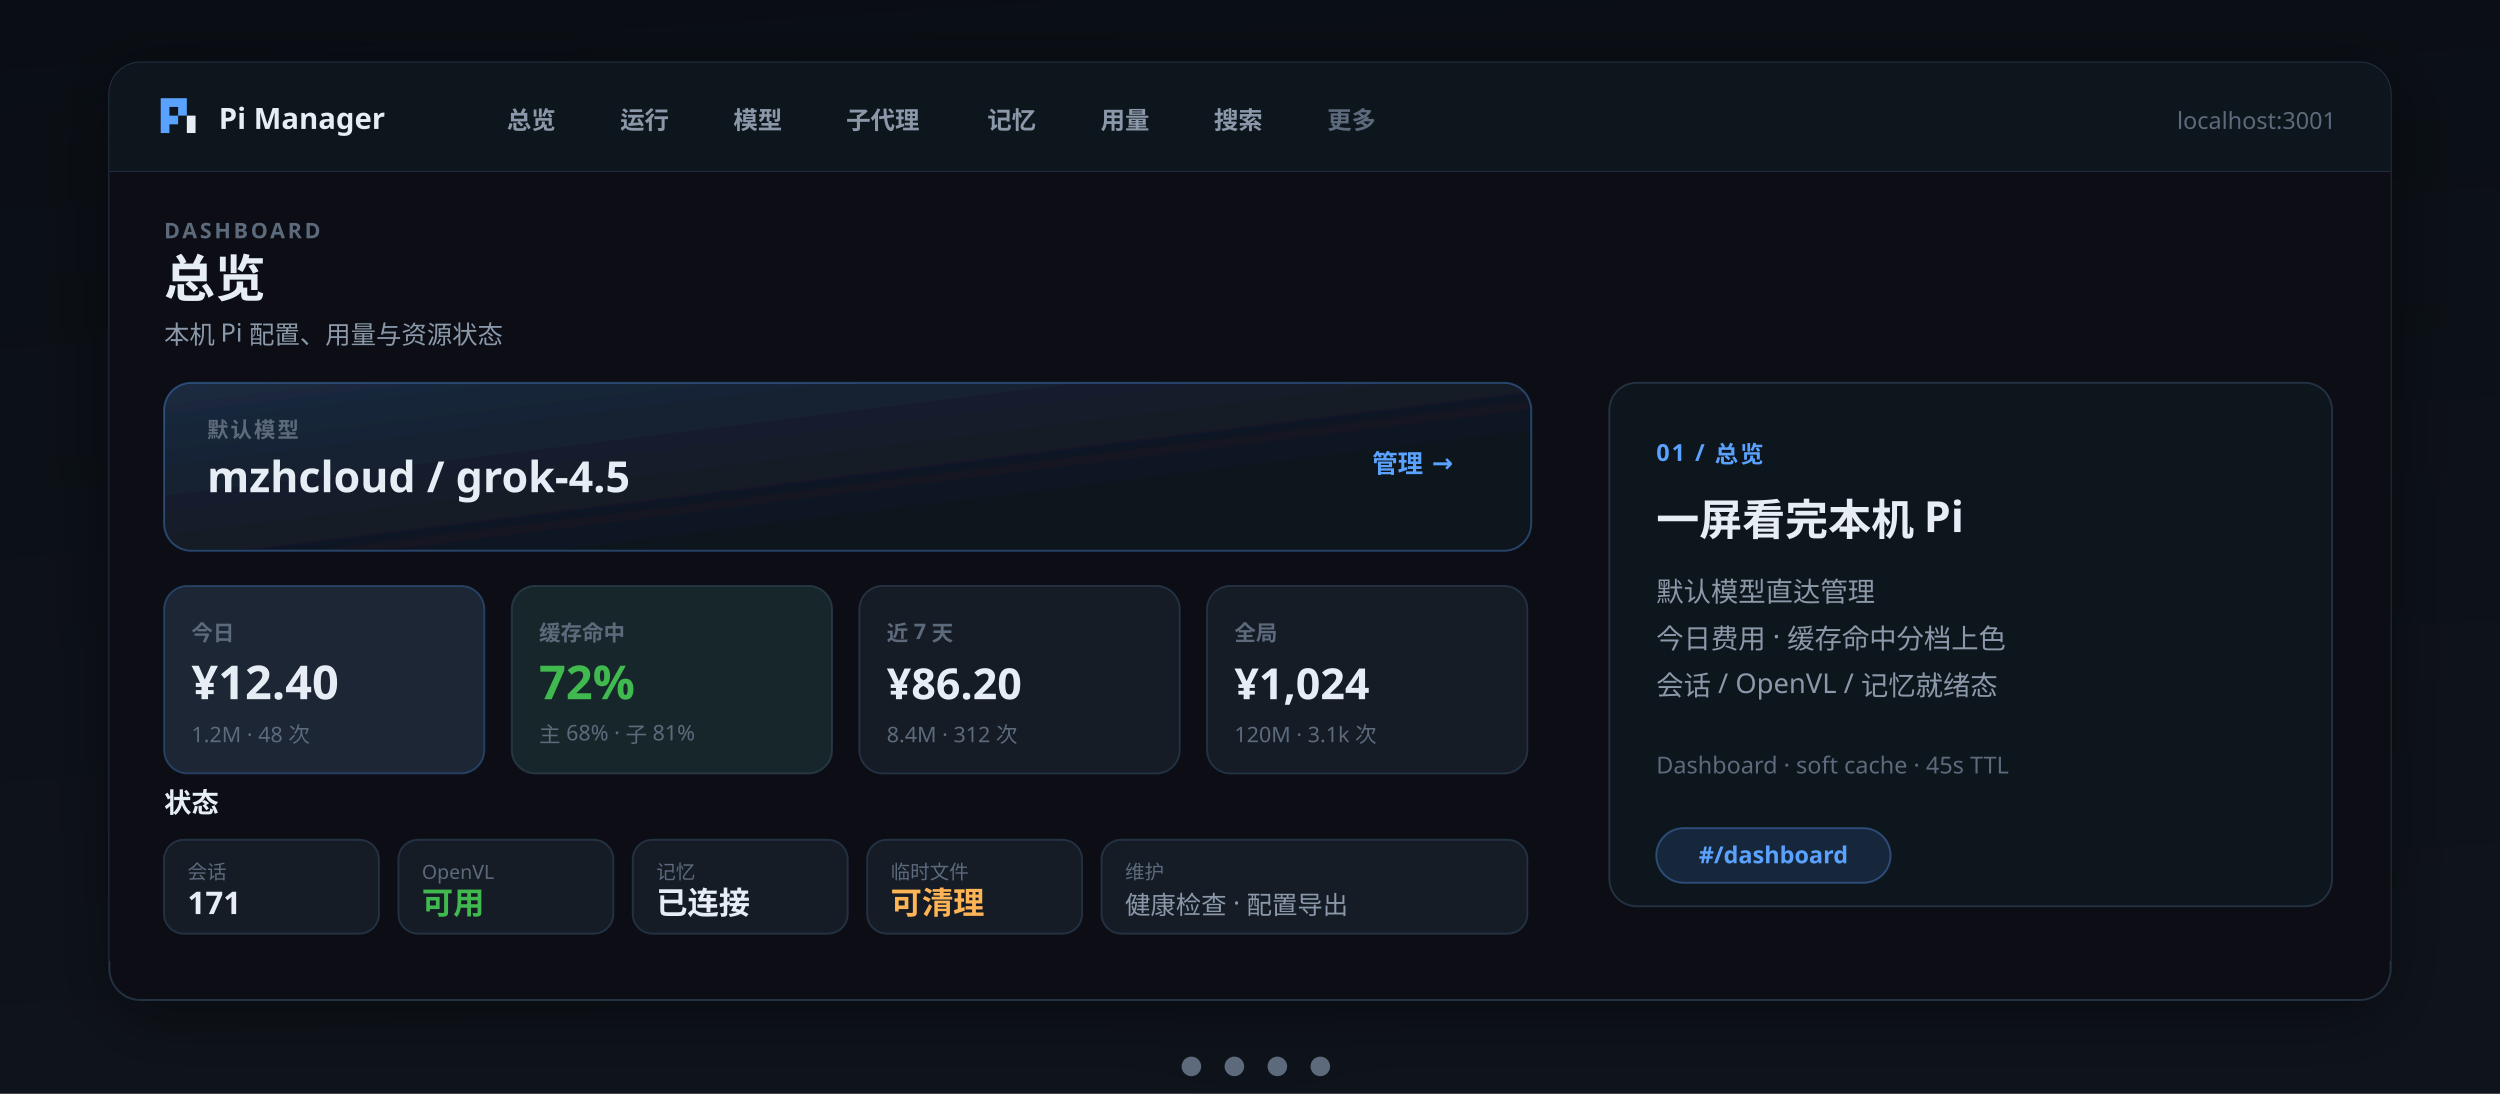
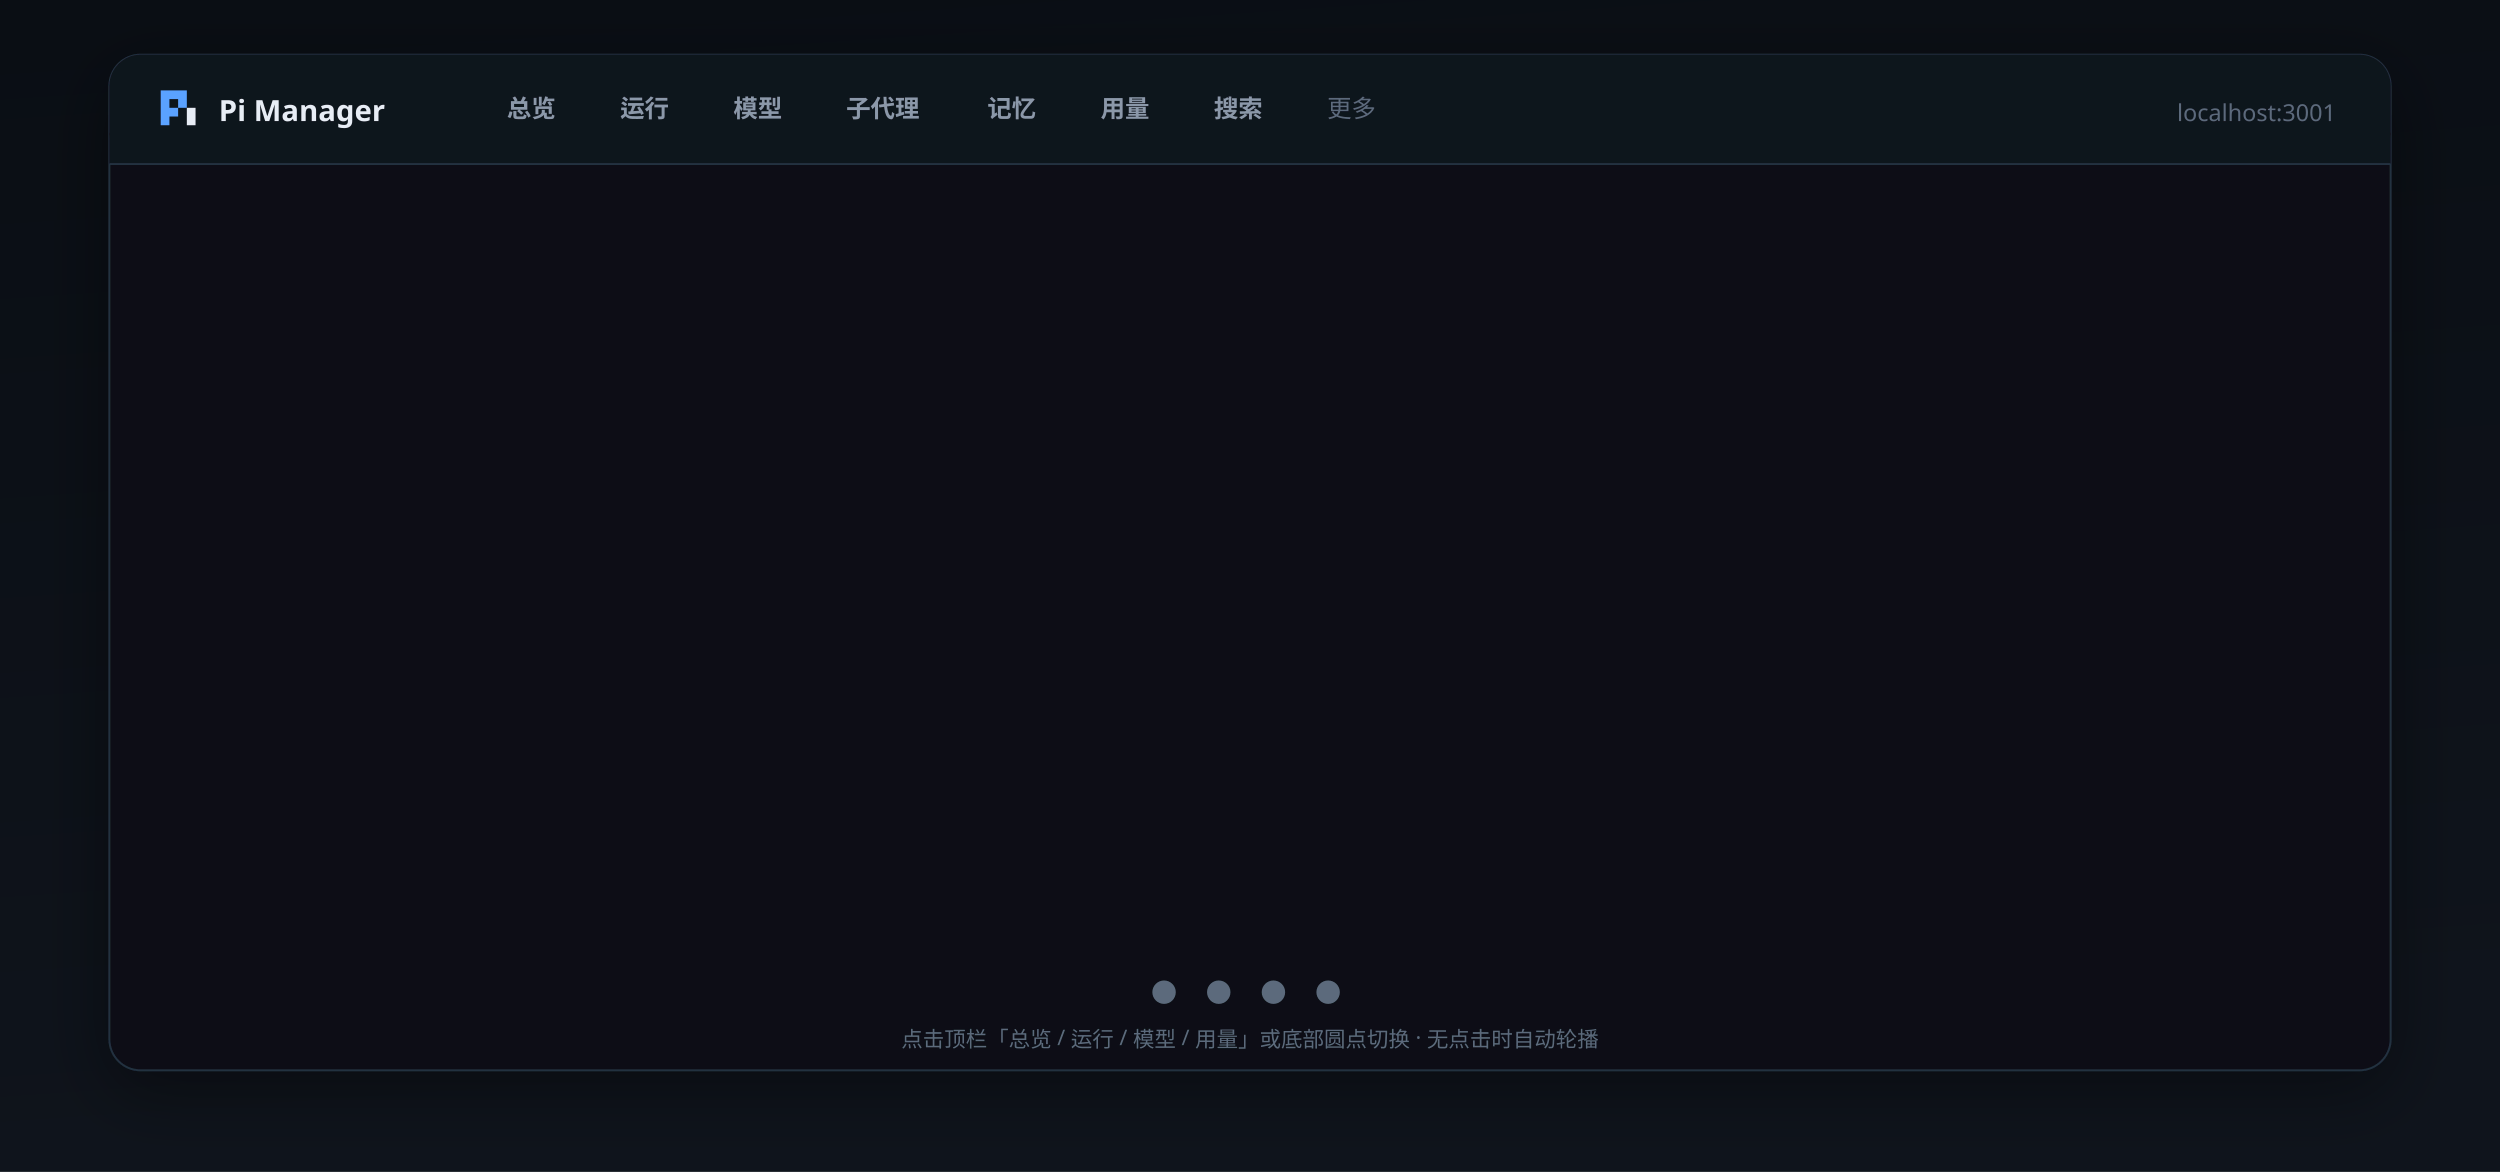
- <svg xmlns="http://www.w3.org/2000/svg" width="1280" height="560" viewBox="0 0 1280 560" role="img" aria-label="Pi Manager">
+ <svg xmlns="http://www.w3.org/2000/svg" xmlns:xlink="http://www.w3.org/1999/xlink" width="1280" height="600" viewBox="0 0 1280 600" role="img" aria-label="Pi Manager">
  <defs>
    <linearGradient id="bg" x1="0" y1="0" x2="0.15" y2="1">
      <stop offset="0%" stop-color="#0a0e14" />
      <stop offset="100%" stop-color="#0f141c" />
    </linearGradient>
    <linearGradient id="modelGlow" x1="0" y1="0" x2="1" y2="1">
      <stop offset="0%" stop-color="rgba(90,162,255,0.16)" />
      <stop offset="70%" stop-color="rgba(90,162,255,0)" />
-     </linearGradient>
-     <linearGradient id="barFill" x1="0" y1="0" x2="1" y2="0">
-       <stop offset="0%" stop-color="#5aa2ff" />
-       <stop offset="100%" stop-color="#3fb950" />
    </linearGradient>
    <clipPath id="stageClip">
      <rect width="1168" height="404" x="0" y="0" />
    </clipPath>
    <filter id="shadow" x="-5%" y="-5%" width="110%" height="120%">
      <feDropShadow dx="0" dy="10" stdDeviation="18" flood-color="#000" flood-opacity="0.4" />
    </filter>
    <style>
      .f { font-family: "Segoe UI", "Microsoft YaHei", system-ui, sans-serif; }
      .m { font-family: ui-monospace, "Cascadia Code", Consolas, monospace; }
-       /* base layer always visible; overlays cycle */
-       .ov {
+ 
+       /* ----- slides ----- */
+       .slide {
        opacity: 0;
-         animation: fadeSlide 16s infinite;
-       }
-       /* base dashboard 0–4s; overlays each hold ~4s */
-       .ov2 { animation-delay: 4s; }
-       .ov3 { animation-delay: 8s; }
-       .ov4 { animation-delay: 12s; }
-       /* hold base alone 0-4s, then each overlay 4s */
-       @keyframes fadeSlide {
-         0%   { opacity: 0; transform: translateX(28px); }
-         3%   { opacity: 1; transform: translateX(0); }
-         22%  { opacity: 1; transform: translateX(0); }
-         25%  { opacity: 0; transform: translateX(-28px); }
-         100% { opacity: 0; transform: translateX(-28px); }
-       }
-       /* dots: 4 segments of 4s */
-       .d { fill: #5c6a7c; }
-       .d1 { animation: blink1 16s infinite; }
-       .d2 { animation: blink2 16s infinite; }
-       .d3 { animation: blink3 16s infinite; }
-       .d4 { animation: blink4 16s infinite; }
-       @keyframes blink1 {
-         0%, 24.999% { fill: #5aa2ff; r: 5.5px; }
-         25%, 100% { fill: #5c6a7c; }
-       }
-       @keyframes blink2 {
-         0%, 24.999% { fill: #5c6a7c; }
-         25%, 49.999% { fill: #5aa2ff; }
-         50%, 100% { fill: #5c6a7c; }
-       }
-       @keyframes blink3 {
-         0%, 49.999% { fill: #5c6a7c; }
-         50%, 74.999% { fill: #5aa2ff; }
-         75%, 100% { fill: #5c6a7c; }
-       }
-       @keyframes blink4 {
-         0%, 74.999% { fill: #5c6a7c; }
-         75%, 99.999% { fill: #5aa2ff; }
-         100% { fill: #5c6a7c; }
-       }
-       .pill { opacity: 0; animation: pill 16s infinite; }
-       .p1 { animation-name: pill1; }
-       .p2 { animation-name: pill2; }
-       .p3 { animation-name: pill3; }
-       .p4 { animation-name: pill4; }
-       @keyframes pill1 {
+         pointer-events: none;
+       }
+       /* default / autoplay when no :target */
+       svg:not(:has(.slide:target)) .slide-dashboard {
+         opacity: 1;
+         pointer-events: auto;
+         animation: none;
+       }
+       svg:not(:has(.slide:target)) .slide-runtime,
+       svg:not(:has(.slide:target)) .slide-models,
+       svg:not(:has(.slide:target)) .slide-usage {
+         animation: autoFade 16s infinite;
+       }
+       svg:not(:has(.slide:target)) .slide-runtime { animation-delay: 4s; }
+       svg:not(:has(.slide:target)) .slide-models  { animation-delay: 8s; }
+       svg:not(:has(.slide:target)) .slide-usage   { animation-delay: 12s; }
+ 
+       @keyframes autoFade {
+         0%   { opacity: 0; }
+         2%   { opacity: 1; pointer-events: auto; }
+         23%  { opacity: 1; pointer-events: auto; }
+         25%  { opacity: 0; pointer-events: none; }
+         100% { opacity: 0; pointer-events: none; }
+       }
+ 
+       /* click / hash selection wins */
+       .slide:target {
+         opacity: 1 !important;
+         pointer-events: auto !important;
+         animation: none !important;
+       }
+       svg:has(.slide:target) .slide-dashboard:not(:target) {
+         opacity: 0 !important;
+         pointer-events: none !important;
+         animation: none !important;
+       }
+ 
+       /* tab pills */
+       .tab-hit { cursor: pointer; }
+       .tab-pill { opacity: 0; pointer-events: none; }
+       .tab-label-on { opacity: 0; pointer-events: none; fill: #e7edf5; font-weight: 650; }
+       .tab-label-off { fill: #8b98a9; font-weight: 600; }
+ 
+       /* autoplay pill highlight */
+       svg:not(:has(.slide:target)) .pill-dash  { animation: pillOn 16s infinite; }
+       svg:not(:has(.slide:target)) .pill-run   { animation: pillOn 16s infinite; animation-delay: 4s; }
+       svg:not(:has(.slide:target)) .pill-model { animation: pillOn 16s infinite; animation-delay: 8s; }
+       svg:not(:has(.slide:target)) .pill-usage { animation: pillOn 16s infinite; animation-delay: 12s; }
+       @keyframes pillOn {
        0%, 24.999% { opacity: 1; }
        25%, 100% { opacity: 0; }
      }
-       @keyframes pill2 {
-         0%, 24.999% { opacity: 0; }
-         25%, 49.999% { opacity: 1; }
-         50%, 100% { opacity: 0; }
-       }
-       @keyframes pill3 {
-         0%, 49.999% { opacity: 0; }
-         50%, 74.999% { opacity: 1; }
-         75%, 100% { opacity: 0; }
-       }
-       @keyframes pill4 {
-         0%, 74.999% { opacity: 0; }
-         75%, 99.999% { opacity: 1; }
-         100% { opacity: 0; }
-       }
+ 
+       /* selected pill via :target on slides — sibling control via has */
+       svg:has(#dashboard:target) .pill-dash,
+       svg:has(#runtime:target) .pill-run,
+       svg:has(#models:target) .pill-model,
+       svg:has(#usage:target) .pill-usage {
+         opacity: 1 !important;
+         animation: none !important;
+       }
+       svg:has(#dashboard:target) .lab-dash,
+       svg:has(#runtime:target) .lab-run,
+       svg:has(#models:target) .lab-model,
+       svg:has(#usage:target) .lab-usage {
+         fill: #e7edf5 !important;
+         font-weight: 650 !important;
+       }
+ 
+       /* dots */
+       .dot { fill: #5c6a7c; }
+       svg:not(:has(.slide:target)) .dot-1 { animation: dotOn 16s infinite; }
+       svg:not(:has(.slide:target)) .dot-2 { animation: dotOn 16s infinite; animation-delay: 4s; }
+       svg:not(:has(.slide:target)) .dot-3 { animation: dotOn 16s infinite; animation-delay: 8s; }
+       svg:not(:has(.slide:target)) .dot-4 { animation: dotOn 16s infinite; animation-delay: 12s; }
+       @keyframes dotOn {
+         0%, 24.999% { fill: #5aa2ff; }
+         25%, 100% { fill: #5c6a7c; }
+       }
+       svg:has(#dashboard:target) .dot-1,
+       svg:has(#runtime:target) .dot-2,
+       svg:has(#models:target) .dot-3,
+       svg:has(#usage:target) .dot-4 {
+         fill: #5aa2ff !important;
+         animation: none !important;
+       }
+ 
+       .hint { fill: #5c6a7c; font-size: 11px; }
    </style>
  </defs>
-   <rect width="1280" height="560" fill="url(#bg)" />
-   <g transform="translate(56,32)" filter="url(#shadow)">
-     <rect width="1168" height="480" rx="16" fill="#0a0e14" stroke="#243041" />
+   <rect width="1280" height="600" fill="url(#bg)" />
+   <g transform="translate(56,28)" filter="url(#shadow)">
+     <rect width="1168" height="520" rx="16" fill="#0a0e14" stroke="#243041" />
    <rect width="1168" height="56" rx="16" fill="#0f141c" />
    <rect y="40" width="1168" height="16" fill="#0f141c" />
    <line x1="0" y1="56" x2="1168" y2="56" stroke="#243041" />
    <g transform="translate(20,12) scale(0.038)">
      <path fill="#5aa2ff" fill-rule="evenodd" d="M165.29 165.29 H517.36 V400 H400 V517.36 H282.65 V634.72 H165.29 Z M282.65 282.65 V400 H400 V282.65 Z" />
      <path fill="#e7edf5" d="M517.36 400 H634.72 V634.72 H517.36 Z" />
    </g>
    <text class="f" x="56" y="34" fill="#e7edf5" font-size="15" font-weight="700">Pi Manager</text>
    <text class="f" x="1140" y="34" text-anchor="end" fill="#5c6a7c" font-size="12">localhost:3001</text>
-     <g class="f" font-size="12.5" font-weight="600">
-       <text x="216" y="34" text-anchor="middle" fill="#8b98a9">总览</text>
-       <text x="274" y="34" text-anchor="middle" fill="#8b98a9">运行</text>
-       <text x="332" y="34" text-anchor="middle" fill="#8b98a9">模型</text>
-       <text x="396" y="34" text-anchor="middle" fill="#8b98a9">子代理</text>
-       <text x="462" y="34" text-anchor="middle" fill="#8b98a9">记忆</text>
-       <text x="520" y="34" text-anchor="middle" fill="#8b98a9">用量</text>
-       <text x="578" y="34" text-anchor="middle" fill="#8b98a9">搜索</text>
-       <text x="636" y="34" text-anchor="middle" fill="#5c6a7c">更多</text>
-     </g>
-     <rect class="pill p1" x="190" y="13" width="52" height="28" rx="8" fill="rgba(90,162,255,0.14)" stroke="rgba(90,162,255,0.35)" />
-     <rect class="pill p2" x="248" y="13" width="52" height="28" rx="8" fill="rgba(90,162,255,0.14)" stroke="rgba(90,162,255,0.35)" />
-     <rect class="pill p3" x="306" y="13" width="52" height="28" rx="8" fill="rgba(90,162,255,0.14)" stroke="rgba(90,162,255,0.35)" />
-     <rect class="pill p4" x="494" y="13" width="52" height="28" rx="8" fill="rgba(90,162,255,0.14)" stroke="rgba(90,162,255,0.35)" />
-     <g class="f" font-size="12.5" font-weight="650" fill="#e7edf5" pointer-events="none">
-       <text class="pill p1" x="216" y="32" text-anchor="middle">总览</text>
-       <text class="pill p2" x="274" y="32" text-anchor="middle">运行</text>
-       <text class="pill p3" x="332" y="32" text-anchor="middle">模型</text>
-       <text class="pill p4" x="520" y="32" text-anchor="middle">用量</text>
+     <g class="f" font-size="12.5">
+       <rect class="tab-pill pill-dash" x="190" y="13" width="52" height="28" rx="8" fill="rgba(90,162,255,0.14)" stroke="rgba(90,162,255,0.35)" />
+       <rect class="tab-pill pill-run" x="248" y="13" width="52" height="28" rx="8" fill="rgba(90,162,255,0.14)" stroke="rgba(90,162,255,0.35)" />
+       <rect class="tab-pill pill-model" x="306" y="13" width="52" height="28" rx="8" fill="rgba(90,162,255,0.14)" stroke="rgba(90,162,255,0.35)" />
+       <rect class="tab-pill pill-usage" x="494" y="13" width="52" height="28" rx="8" fill="rgba(90,162,255,0.14)" stroke="rgba(90,162,255,0.35)" />
+       <a class="tab-hit" href="#dashboard" xlink:href="#dashboard">
+         <rect x="190" y="10" width="52" height="34" fill="transparent" />
+         <text class="tab-label-off lab-dash" x="216" y="32" text-anchor="middle">总览</text>
+       </a>
+       <a class="tab-hit" href="#runtime" xlink:href="#runtime">
+         <rect x="248" y="10" width="52" height="34" fill="transparent" />
+         <text class="tab-label-off lab-run" x="274" y="32" text-anchor="middle">运行</text>
+       </a>
+       <a class="tab-hit" href="#models" xlink:href="#models">
+         <rect x="306" y="10" width="52" height="34" fill="transparent" />
+         <text class="tab-label-off lab-model" x="332" y="32" text-anchor="middle">模型</text>
+       </a>
+       <text class="tab-label-off" x="396" y="32" text-anchor="middle" fill="#8b98a9">子代理</text>
+       <text class="tab-label-off" x="462" y="32" text-anchor="middle" fill="#8b98a9">记忆</text>
+       <a class="tab-hit" href="#usage" xlink:href="#usage">
+         <rect x="494" y="10" width="52" height="34" fill="transparent" />
+         <text class="tab-label-off lab-usage" x="520" y="32" text-anchor="middle">用量</text>
+       </a>
+       <text class="tab-label-off" x="578" y="32" text-anchor="middle" fill="#8b98a9">搜索</text>
+       <text x="636" y="32" text-anchor="middle" fill="#5c6a7c">更多</text>
    </g>
    <g transform="translate(0,56)" clip-path="url(#stageClip)">
-       <g class="f">
+       <g id="dashboard" class="slide slide-dashboard f">
        <rect width="1168" height="404" fill="#0a0e14" />
        <g transform="translate(28,24)">
          <text x="0" y="10" fill="#5c6a7c" font-size="11" font-weight="700" letter-spacing="1.4">DASHBOARD</text>
          <text x="0" y="40" fill="#e7edf5" font-size="26" font-weight="750">总览</text>
          <text x="0" y="64" fill="#8b98a9" font-size="13">本机 Pi 配置、用量与资源状态</text>
          <rect y="84" width="700" height="86" rx="14" fill="#0f141c" stroke="rgba(90,162,255,0.35)" />
          <rect y="84" width="700" height="86" rx="14" fill="url(#modelGlow)" />
          <text x="22" y="112" fill="#5c6a7c" font-size="11" font-weight="700" letter-spacing="1">默认模型</text>
          <text x="22" y="140" fill="#e7edf5" font-size="22" font-weight="750">mzhcloud / grok-4.5</text>
          <text x="660" y="130" text-anchor="end" fill="#5aa2ff" font-size="13" font-weight="650">管理 →</text>
          <g transform="translate(0,188)">
            <g>
              <rect width="164" height="96" rx="12" fill="#151c27" stroke="rgba(90,162,255,0.28)" />
              <rect width="164" height="96" rx="12" fill="rgba(90,162,255,0.07)" />
              <text x="14" y="28" fill="#5c6a7c" font-size="11" font-weight="700">今日</text>
              <text x="14" y="58" fill="#e7edf5" font-size="24" font-weight="750">¥12.40</text>
              <text x="14" y="80" fill="#5c6a7c" font-size="11">1.2M · 48 次</text>
            </g>
            <g transform="translate(178,0)">
              <rect width="164" height="96" rx="12" fill="#151c27" stroke="#243041" />
              <rect width="164" height="96" rx="12" fill="rgba(63,185,80,0.08)" />
              <text x="14" y="28" fill="#5c6a7c" font-size="11" font-weight="700">缓存命中</text>
              <text x="14" y="58" fill="#3fb950" font-size="24" font-weight="750">72%</text>
              <text x="14" y="80" fill="#5c6a7c" font-size="11">主 68% · 子 81%</text>
            </g>
            <g transform="translate(356,0)">
              <rect width="164" height="96" rx="12" fill="#151c27" stroke="#243041" />
              <text x="14" y="28" fill="#5c6a7c" font-size="11" font-weight="700">近 7 天</text>
              <text x="14" y="58" fill="#e7edf5" font-size="22" font-weight="750">¥86.20</text>
              <text x="14" y="80" fill="#5c6a7c" font-size="11">8.4M · 312 次</text>
            </g>
            <g transform="translate(534,0)">
              <rect width="164" height="96" rx="12" fill="#151c27" stroke="#243041" />
              <text x="14" y="28" fill="#5c6a7c" font-size="11" font-weight="700">全局</text>
              <text x="14" y="58" fill="#e7edf5" font-size="22" font-weight="750">¥1,024</text>
              <text x="14" y="80" fill="#5c6a7c" font-size="11">120M · 3.1k 次</text>
            </g>
          </g>
          <g transform="translate(0,304)">
            <text x="0" y="0" fill="#e7edf5" font-size="14" font-weight="700">状态</text>
            <g transform="translate(0,14)">
              <rect width="110" height="48" rx="10" fill="#151c27" stroke="#243041" />
              <text x="12" y="20" fill="#5c6a7c" font-size="10">会话</text>
              <text x="12" y="38" fill="#e7edf5" font-size="16" font-weight="700">171</text>
              <rect x="120" width="110" height="48" rx="10" fill="#151c27" stroke="#243041" />
              <text x="132" y="20" fill="#5c6a7c" font-size="10">OpenVL</text>
              <text x="132" y="38" fill="#3fb950" font-size="16" font-weight="700">可用</text>
              <rect x="240" width="110" height="48" rx="10" fill="#151c27" stroke="#243041" />
              <text x="252" y="20" fill="#5c6a7c" font-size="10">记忆</text>
              <text x="252" y="38" fill="#e7edf5" font-size="16" font-weight="700">已连接</text>
              <rect x="360" width="110" height="48" rx="10" fill="#151c27" stroke="#243041" />
              <text x="372" y="20" fill="#5c6a7c" font-size="10">临时文件</text>
              <text x="372" y="38" fill="#ffb454" font-size="16" font-weight="700">可清理</text>
              <rect x="480" width="218" height="48" rx="10" fill="#151c27" stroke="#243041" />
              <text x="492" y="20" fill="#5c6a7c" font-size="10">维护</text>
              <text x="492" y="38" fill="#8b98a9" font-size="13">健康检查 · 配置导出</text>
            </g>
          </g>
          <g transform="translate(740,84)">
            <rect width="370" height="268" rx="14" fill="#0f141c" stroke="#243041" />
            <text x="24" y="40" fill="#5aa2ff" font-size="12" font-weight="700" letter-spacing="1">01 / 总览</text>
            <text x="24" y="78" fill="#e7edf5" font-size="22" font-weight="750">一屏看完本机 Pi</text>
            <text x="24" y="112" fill="#8b98a9" font-size="14">默认模型直达管理</text>
            <text x="24" y="136" fill="#8b98a9" font-size="14">今日费用 · 缓存命中分档上色</text>
            <text x="24" y="160" fill="#8b98a9" font-size="14">会话 / OpenVL / 记忆就绪态</text>
            <text x="24" y="200" fill="#5c6a7c" font-size="12">Dashboard · soft cache · 45s TTL</text>
            <rect x="24" y="228" width="120" height="28" rx="14" fill="rgba(90,162,255,0.14)" stroke="rgba(90,162,255,0.35)" />
            <text x="84" y="246" text-anchor="middle" fill="#5aa2ff" font-size="12" font-weight="650">#/dashboard</text>
          </g>
        </g>
      </g>
-       <g class="ov ov2 f">
+       <g id="runtime" class="slide slide-runtime f">
        <rect width="1168" height="404" fill="#0a0e14" />
        <g transform="translate(28,24)">
          <text x="0" y="18" fill="#e7edf5" font-size="18" font-weight="750">运行</text>
          <rect x="70" y="0" width="78" height="26" rx="13" fill="rgba(90,162,255,0.12)" stroke="rgba(90,162,255,0.3)" />
          <text x="109" y="17" text-anchor="middle" fill="#e7edf5" font-size="12">
            <tspan fill="#5aa2ff" font-weight="700">1</tspan> 在干活</text>
          <rect x="156" y="0" width="86" height="26" rx="13" fill="#151c27" stroke="#243041" />
          <text x="199" y="17" text-anchor="middle" fill="#8b98a9" font-size="12">
            <tspan font-weight="700">1</tspan> 在想/在说</text>
          <rect x="250" y="0" width="64" height="26" rx="13" fill="#151c27" stroke="#243041" />
          <text x="282" y="17" text-anchor="middle" fill="#8b98a9" font-size="12">
            <tspan font-weight="700">2</tspan> 停了</text>
          <rect x="322" y="0" width="78" height="26" rx="13" fill="#151c27" stroke="#243041" />
          <text x="361" y="17" text-anchor="middle" fill="#8b98a9" font-size="12">
            <tspan fill="#3fb950" font-weight="700">1</tspan> Pi进程</text>
          <text x="700" y="17" text-anchor="end" fill="#5c6a7c" font-size="12">14:08:22</text>
          <text x="0" y="56" fill="#8b98a9" font-size="12" font-weight="650">正在调工具</text>
          <g transform="translate(0,68)">
            <rect width="700" height="70" rx="12" fill="#151c27" stroke="rgba(90,162,255,0.28)" />
            <rect width="4" height="70" fill="#5aa2ff" />
            <circle cx="24" cy="24" r="5" fill="#5aa2ff" />
            <text x="40" y="28" fill="#5aa2ff" font-size="13" font-weight="650">在调工具</text>
            <text x="40" y="52" fill="#e7edf5" font-size="14" font-weight="650">额我的 pi manager 有一个 bug…</text>
            <rect x="480" y="18" width="96" height="24" rx="8" fill="rgba(90,162,255,0.1)" stroke="rgba(90,162,255,0.28)" />
            <text x="528" y="34" text-anchor="middle" fill="#8b98a9" font-size="12">bash · rg</text>
            <text x="680" y="34" text-anchor="end" fill="#5c6a7c" font-size="12">0s 前</text>
          </g>
          <text x="0" y="168" fill="#8b98a9" font-size="12" font-weight="650">正在想 / 正在说</text>
          <g transform="translate(0,180)">
            <rect width="700" height="64" rx="12" fill="#151c27" stroke="#243041" />
            <rect width="4" height="64" fill="#a78bfa" />
            <circle cx="24" cy="24" r="5" fill="#a78bfa" />
            <text x="40" y="28" fill="#c4b5fd" font-size="13" font-weight="650">在想</text>
            <text x="40" y="50" fill="#e7edf5" font-size="13">工具跑完了，还在继续</text>
          </g>
          <text x="0" y="272" fill="#8b98a9" font-size="12" font-weight="650">已退出 / 最近结束</text>
          <g transform="translate(0,284)">
            <rect width="700" height="56" rx="12" fill="#151c27" stroke="#243041" />
            <rect width="4" height="56" fill="#5c6a7c" />
            <circle cx="24" cy="28" r="5" fill="#5c6a7c" />
            <text x="40" y="24" fill="#8b98a9" font-size="13" font-weight="650">已退出</text>
            <text x="40" y="44" fill="#e7edf5" font-size="13">本机没有 Pi 进程，jsonl 还停在中途</text>
          </g>
          <g transform="translate(740,0)">
            <rect width="370" height="340" rx="14" fill="#0f141c" stroke="#243041" />
            <text x="24" y="40" fill="#5aa2ff" font-size="12" font-weight="700" letter-spacing="1">02 / 运行</text>
            <text x="24" y="78" fill="#e7edf5" font-size="22" font-weight="750">任务视角 Agent View</text>
            <text x="24" y="112" fill="#8b98a9" font-size="14">jsonl 推断 toolCall / 并行</text>
            <text x="24" y="136" fill="#8b98a9" font-size="14">进程探测：退出即「已退出」</text>
            <text x="24" y="160" fill="#8b98a9" font-size="14">2s 轮询 · 先缓存再刷新</text>
            <text x="24" y="200" fill="#5c6a7c" font-size="12">Runtime · listPiProcesses()</text>
            <rect x="24" y="228" width="110" height="28" rx="14" fill="rgba(90,162,255,0.14)" stroke="rgba(90,162,255,0.35)" />
            <text x="79" y="246" text-anchor="middle" fill="#5aa2ff" font-size="12" font-weight="650">#/runtime</text>
          </g>
        </g>
      </g>
-       <g class="ov ov3 f">
+       <g id="models" class="slide slide-models f">
        <rect width="1168" height="404" fill="#0a0e14" />
        <rect x="0" y="0" width="260" height="404" fill="#0f141c" />
        <line x1="260" y1="0" x2="260" y2="404" stroke="#243041" />
        <text x="20" y="28" fill="#5c6a7c" font-size="11" font-weight="700" letter-spacing="1">供应商</text>
        <rect x="12" y="44" width="236" height="56" rx="10" fill="rgba(90,162,255,0.12)" stroke="rgba(90,162,255,0.35)" />
        <text x="28" y="68" fill="#e7edf5" font-size="14" font-weight="700">mzhcloud</text>
        <text x="28" y="88" fill="#8b98a9" font-size="11">已配置 · 默认</text>
        <text x="28" y="130" fill="#e7edf5" font-size="14" font-weight="600">ohmygpt</text>
        <text x="28" y="148" fill="#5c6a7c" font-size="11">12 models</text>
        <text x="28" y="190" fill="#e7edf5" font-size="14" font-weight="600">deepseek</text>
        <text x="28" y="208" fill="#5c6a7c" font-size="11">4 models</text>
        <g transform="translate(280,20)">
          <text x="0" y="16" fill="#e7edf5" font-size="18" font-weight="750">mzhcloud</text>
          <rect x="520" y="0" width="72" height="28" rx="8" fill="transparent" stroke="#243041" />
          <text x="556" y="18" text-anchor="middle" fill="#8b98a9" font-size="12">检测</text>
          <rect x="600" y="0" width="88" height="28" rx="8" fill="#5aa2ff" />
          <text x="644" y="18" text-anchor="middle" fill="#ffffff" font-size="12" font-weight="700">保存供应商</text>
          <text x="0" y="56" fill="#5c6a7c" font-size="11">Base URL</text>
          <rect y="64" width="688" height="34" rx="8" fill="#151c27" stroke="#243041" />
          <text class="m" x="12" y="86" fill="#8b98a9" font-size="12">https://api.example.com/v1</text>
          <text x="0" y="122" fill="#5c6a7c" font-size="11">API Key</text>
          <rect y="130" width="688" height="34" rx="8" fill="#151c27" stroke="#243041" />
          <text class="m" x="12" y="152" fill="#5c6a7c" font-size="14">••••••••••••</text>
          <text x="0" y="192" fill="#e7edf5" font-size="14" font-weight="700">模型</text>
-           <rect x="520" y="176" width="80" height="26" rx="8" fill="transparent" stroke="#243041" />
-           <text x="560" y="193" text-anchor="middle" fill="#8b98a9" font-size="11">获取模型</text>
-           <rect x="608" y="176" width="80" height="26" rx="8" fill="transparent" stroke="#243041" />
-           <text x="648" y="193" text-anchor="middle" fill="#8b98a9" font-size="11">+ 模型</text>
          <rect y="214" width="688" height="32" rx="8" fill="#151c27" />
          <text x="16" y="234" fill="#5c6a7c" font-size="11" font-weight="700">ID</text>
          <text x="220" y="234" fill="#5c6a7c" font-size="11" font-weight="700">名称</text>
          <text x="400" y="234" fill="#5c6a7c" font-size="11" font-weight="700">Ctx / Max</text>
-           <text x="560" y="234" fill="#5c6a7c" font-size="11" font-weight="700">费用</text>
          <rect y="250" width="688" height="36" fill="rgba(90,162,255,0.08)" />
          <text x="16" y="273" fill="#e7edf5" font-size="12" font-weight="650">grok-4.5</text>
          <rect x="100" y="260" width="36" height="16" rx="4" fill="rgba(90,162,255,0.2)" />
          <text x="118" y="272" text-anchor="middle" fill="#5aa2ff" font-size="10">默认</text>
          <text x="220" y="273" fill="#8b98a9" font-size="12">Grok 4.5</text>
          <text x="400" y="273" fill="#5c6a7c" font-size="12">256k / 64k</text>
          <text x="16" y="309" fill="#e7edf5" font-size="12" font-weight="650">gpt-4.1</text>
          <text x="220" y="309" fill="#8b98a9" font-size="12">GPT-4.1</text>
          <text x="400" y="309" fill="#5c6a7c" font-size="12">128k / 32k</text>
          <g transform="translate(0,330)">
-             <rect width="370" height="50" rx="10" fill="#0f141c" stroke="#243041" />
+             <rect width="400" height="50" rx="10" fill="#0f141c" stroke="#243041" />
            <text x="16" y="20" fill="#5aa2ff" font-size="11" font-weight="700">03 / 模型</text>
            <text x="16" y="38" fill="#8b98a9" font-size="12">供应商 CRUD · 远程拉模型 · 默认直达</text>
          </g>
        </g>
      </g>
-       <g class="ov ov4 f">
+       <g id="usage" class="slide slide-usage f">
        <rect width="1168" height="404" fill="#0a0e14" />
        <g transform="translate(28,20)">
          <text x="0" y="20" fill="#e7edf5" font-size="20" font-weight="750">用量分析</text>
          <text x="0" y="42" fill="#8b98a9" font-size="12">费用 = jsonl 原值累加 · 显示 ¥</text>
          <g transform="translate(0,58)">
            <rect width="52" height="26" rx="13" fill="#151c27" stroke="#243041" />
            <text x="26" y="17" text-anchor="middle" fill="#8b98a9" font-size="12">今天</text>
            <rect x="60" width="60" height="26" rx="13" fill="#151c27" stroke="#243041" />
            <text x="90" y="17" text-anchor="middle" fill="#8b98a9" font-size="12">近7天</text>
            <rect x="128" width="68" height="26" rx="13" fill="#151c27" stroke="#243041" />
            <text x="162" y="17" text-anchor="middle" fill="#8b98a9" font-size="12">近30天</text>
            <rect x="204" width="52" height="26" rx="13" fill="rgba(90,162,255,0.16)" stroke="rgba(90,162,255,0.4)" />
            <text x="230" y="17" text-anchor="middle" fill="#e7edf5" font-size="12" font-weight="650">全部</text>
          </g>
          <g transform="translate(0,104)">
            <rect width="170" height="78" rx="12" fill="#151c27" stroke="rgba(90,162,255,0.25)" />
            <text x="14" y="28" fill="#5c6a7c" font-size="11">全部费用</text>
            <text x="14" y="56" fill="#5aa2ff" font-size="22" font-weight="750">¥1,024.35</text>
            <rect x="186" width="170" height="78" rx="12" fill="#151c27" stroke="#243041" />
            <text x="200" y="28" fill="#5c6a7c" font-size="11">Tokens</text>
            <text x="200" y="56" fill="#e7edf5" font-size="22" font-weight="750">120.4M</text>
            <rect x="372" width="170" height="78" rx="12" fill="#151c27" stroke="#243041" />
            <text x="386" y="28" fill="#5c6a7c" font-size="11">请求 / Turns</text>
            <text x="386" y="56" fill="#e7edf5" font-size="22" font-weight="750">3,106</text>
            <rect x="558" width="170" height="78" rx="12" fill="#151c27" stroke="#243041" />
            <rect x="558" width="170" height="78" rx="12" fill="rgba(63,185,80,0.07)" />
            <text x="572" y="28" fill="#5c6a7c" font-size="11">缓存命中率</text>
            <text x="572" y="56" fill="#3fb950" font-size="22" font-weight="750">72.0%</text>
          </g>
          <g transform="translate(0,200)">
            <rect width="728" height="160" rx="14" fill="#0f141c" stroke="#243041" />
            <text x="20" y="28" fill="#e7edf5" font-size="13" font-weight="700">费用趋势（按日）</text>
            <g transform="translate(40,48)" fill="#5aa2ff">
              <rect x="0" y="70" width="28" height="40" rx="4" opacity="0.45" />
              <rect x="48" y="50" width="28" height="60" rx="4" opacity="0.55" />
              <rect x="96" y="30" width="28" height="80" rx="4" opacity="0.65" />
              <rect x="144" y="55" width="28" height="55" rx="4" opacity="0.5" />
              <rect x="192" y="20" width="28" height="90" rx="4" opacity="0.75" />
              <rect x="240" y="40" width="28" height="70" rx="4" opacity="0.6" />
              <rect x="288" y="10" width="28" height="100" rx="4" opacity="0.9" />
              <rect x="336" y="35" width="28" height="75" rx="4" opacity="0.7" />
              <rect x="384" y="48" width="28" height="62" rx="4" opacity="0.55" />
              <rect x="432" y="25" width="28" height="85" rx="4" opacity="0.8" />
              <rect x="480" y="60" width="28" height="50" rx="4" opacity="0.5" />
              <rect x="528" y="15" width="28" height="95" rx="4" opacity="0.85" />
              <rect x="576" y="42" width="28" height="68" rx="4" opacity="0.65" />
              <rect x="624" y="5" width="28" height="105" rx="4" />
            </g>
            <line x1="40" y1="158" x2="700" y2="158" stroke="#243041" />
          </g>
          <g transform="translate(760,20)">
            <rect width="350" height="340" rx="14" fill="#0f141c" stroke="#243041" />
            <text x="24" y="40" fill="#5aa2ff" font-size="12" font-weight="700" letter-spacing="1">04 / 用量</text>
            <text x="24" y="78" fill="#e7edf5" font-size="22" font-weight="750">费用与 token 一本账</text>
            <text x="24" y="112" fill="#8b98a9" font-size="14">与状态栏同一 cost.total 口径</text>
            <text x="24" y="136" fill="#8b98a9" font-size="14">磁盘增量索引 · 切窗秒开</text>
            <text x="24" y="160" fill="#8b98a9" font-size="14">主会话 / 子代理拆分统计</text>
            <text x="24" y="200" fill="#5c6a7c" font-size="12">Usage · usage-index-v2</text>
            <rect x="24" y="228" width="100" height="28" rx="14" fill="rgba(90,162,255,0.14)" stroke="rgba(90,162,255,0.35)" />
            <text x="74" y="246" text-anchor="middle" fill="#5aa2ff" font-size="12" font-weight="650">#/usage</text>
          </g>
        </g>
      </g>
    </g>
-     <g transform="translate(554,514)">
-       <circle class="d d1" cx="0" cy="0" r="5" />
-       <circle class="d d2" cx="22" cy="0" r="5" />
-       <circle class="d d3" cx="44" cy="0" r="5" />
-       <circle class="d d4" cx="66" cy="0" r="5" />
+     <g transform="translate(540,480)">
+       <a href="#dashboard" xlink:href="#dashboard">
+         <circle class="dot dot-1" cx="0" cy="0" r="6" fill="#5c6a7c" />
+         <rect x="-10" y="-12" width="20" height="24" fill="transparent" />
+       </a>
+       <a href="#runtime" xlink:href="#runtime">
+         <circle class="dot dot-2" cx="28" cy="0" r="6" fill="#5c6a7c" />
+         <rect x="18" y="-12" width="20" height="24" fill="transparent" />
+       </a>
+       <a href="#models" xlink:href="#models">
+         <circle class="dot dot-3" cx="56" cy="0" r="6" fill="#5c6a7c" />
+         <rect x="46" y="-12" width="20" height="24" fill="transparent" />
+       </a>
+       <a href="#usage" xlink:href="#usage">
+         <circle class="dot dot-4" cx="84" cy="0" r="6" fill="#5c6a7c" />
+         <rect x="74" y="-12" width="20" height="24" fill="transparent" />
+       </a>
    </g>
+     <text class="f hint" x="584" y="508" text-anchor="middle">点击顶栏「总览 / 运行 / 模型 / 用量」或底部圆点切换 · 无点击时自动轮播</text>
  </g>
</svg>
